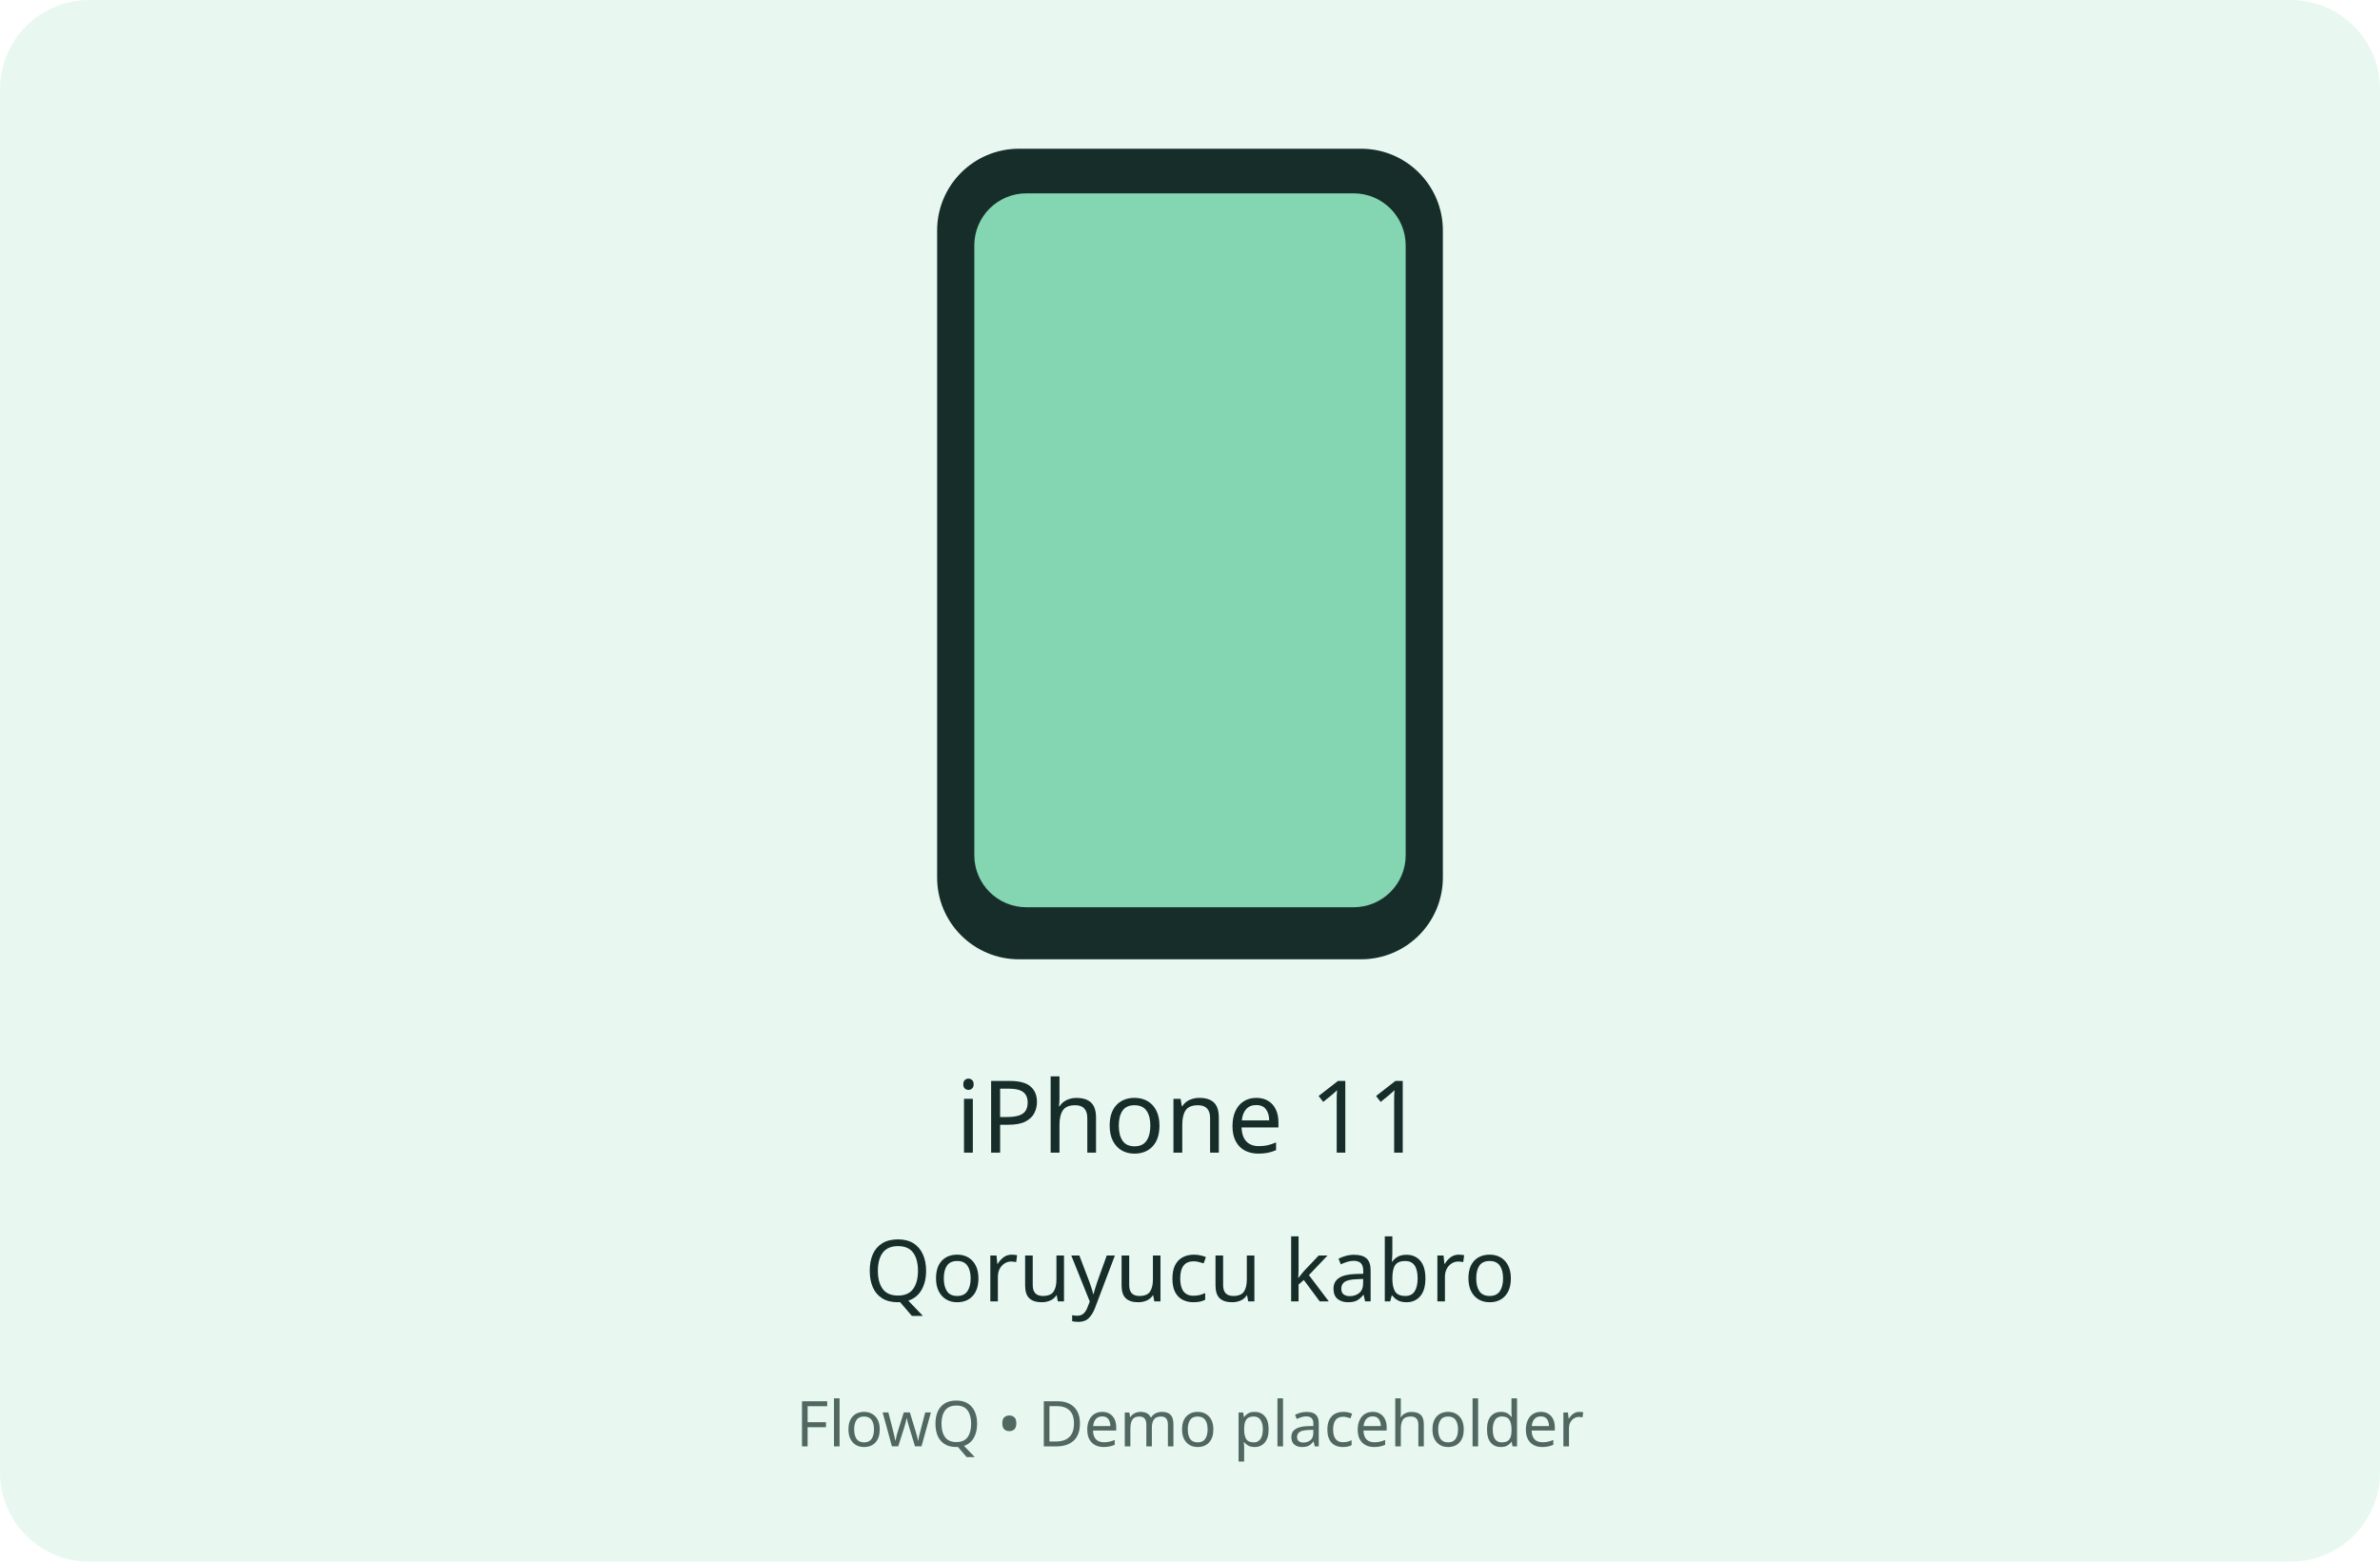
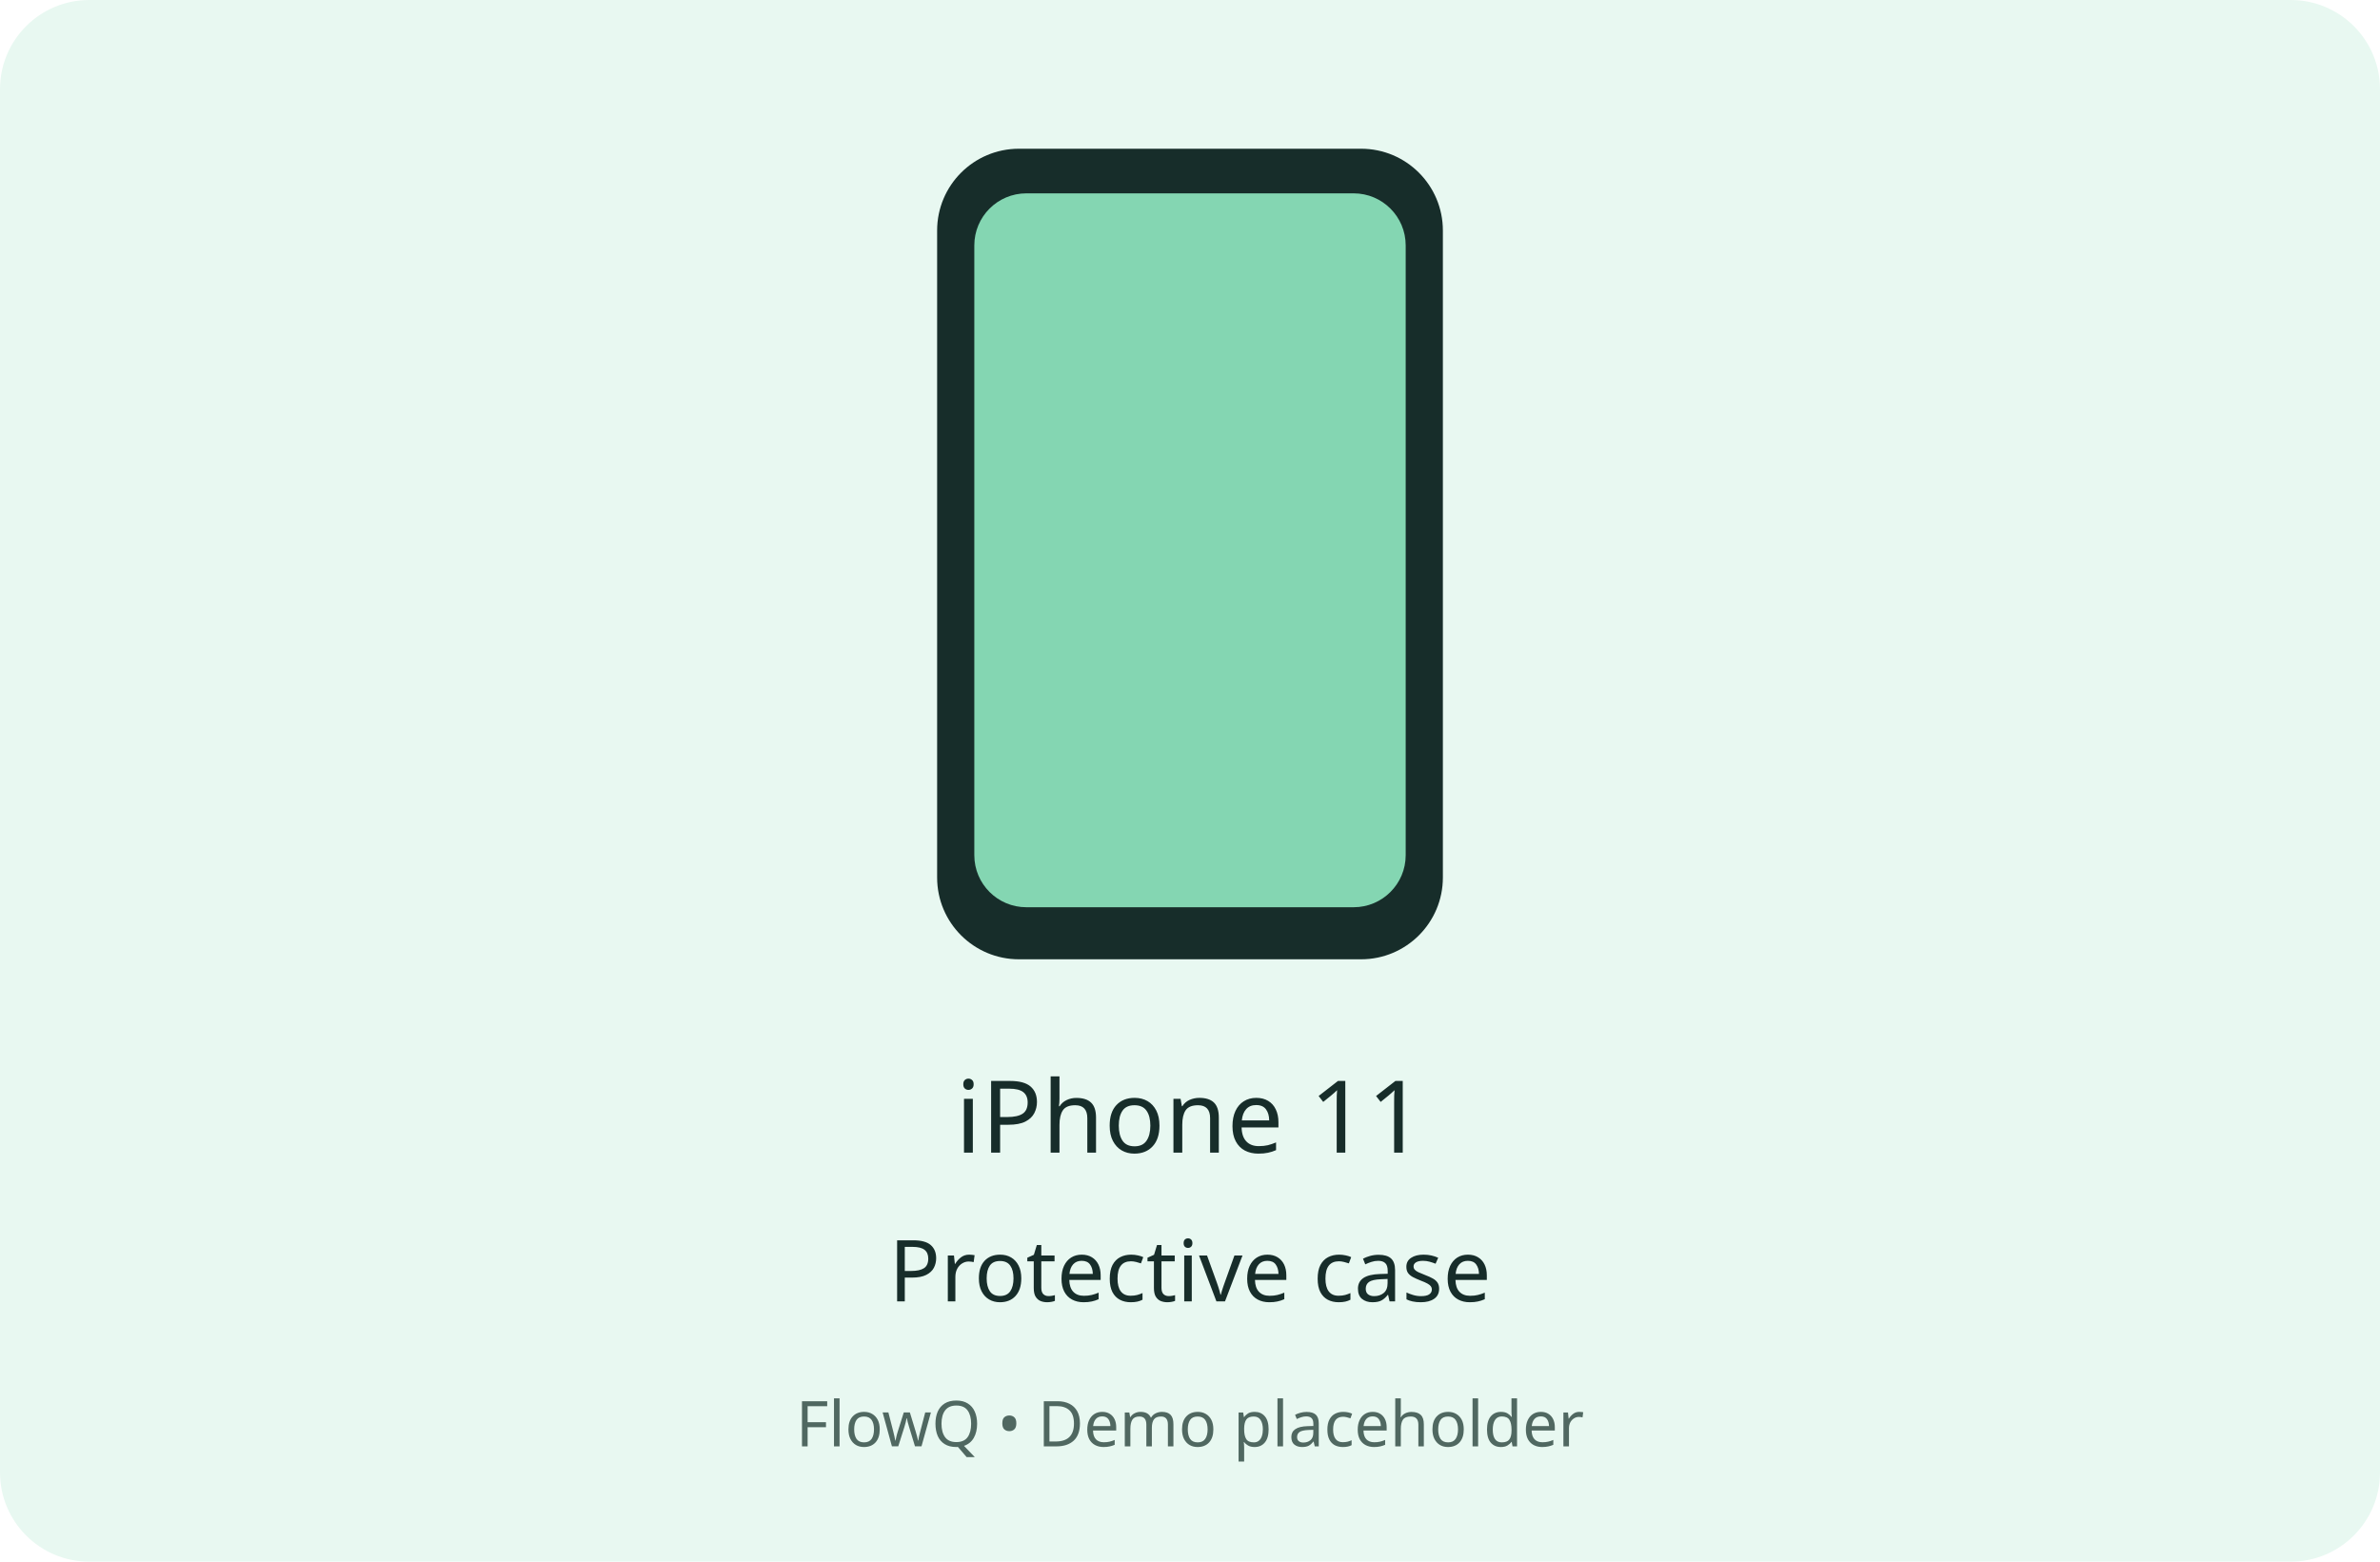
<svg xmlns="http://www.w3.org/2000/svg" width="640" height="420" viewBox="0 0 640 420">
  <rect width="640" height="420" rx="24" fill="#e8f8f1" />
  <rect x="252" y="40" width="136" height="218" rx="22" fill="#172d2a" />
  <rect x="262" y="52" width="116" height="192" rx="14" fill="#84d6b2" />
  <text x="320" y="310" text-anchor="middle" font-family="sans-serif" font-size="27" fill="#172d2a">iPhone 11</text>
-   <text x="320" y="350" text-anchor="middle" font-family="sans-serif" font-size="23" fill="#172d2a">Qoruyucu kabro</text>
+   <text x="320" y="350" text-anchor="middle" font-family="sans-serif" font-size="23" fill="#172d2a">Protective case</text>
  <text x="320" y="389" text-anchor="middle" font-family="sans-serif" font-size="17" fill="#506861">FlowQ • Demo placeholder</text>
</svg>
